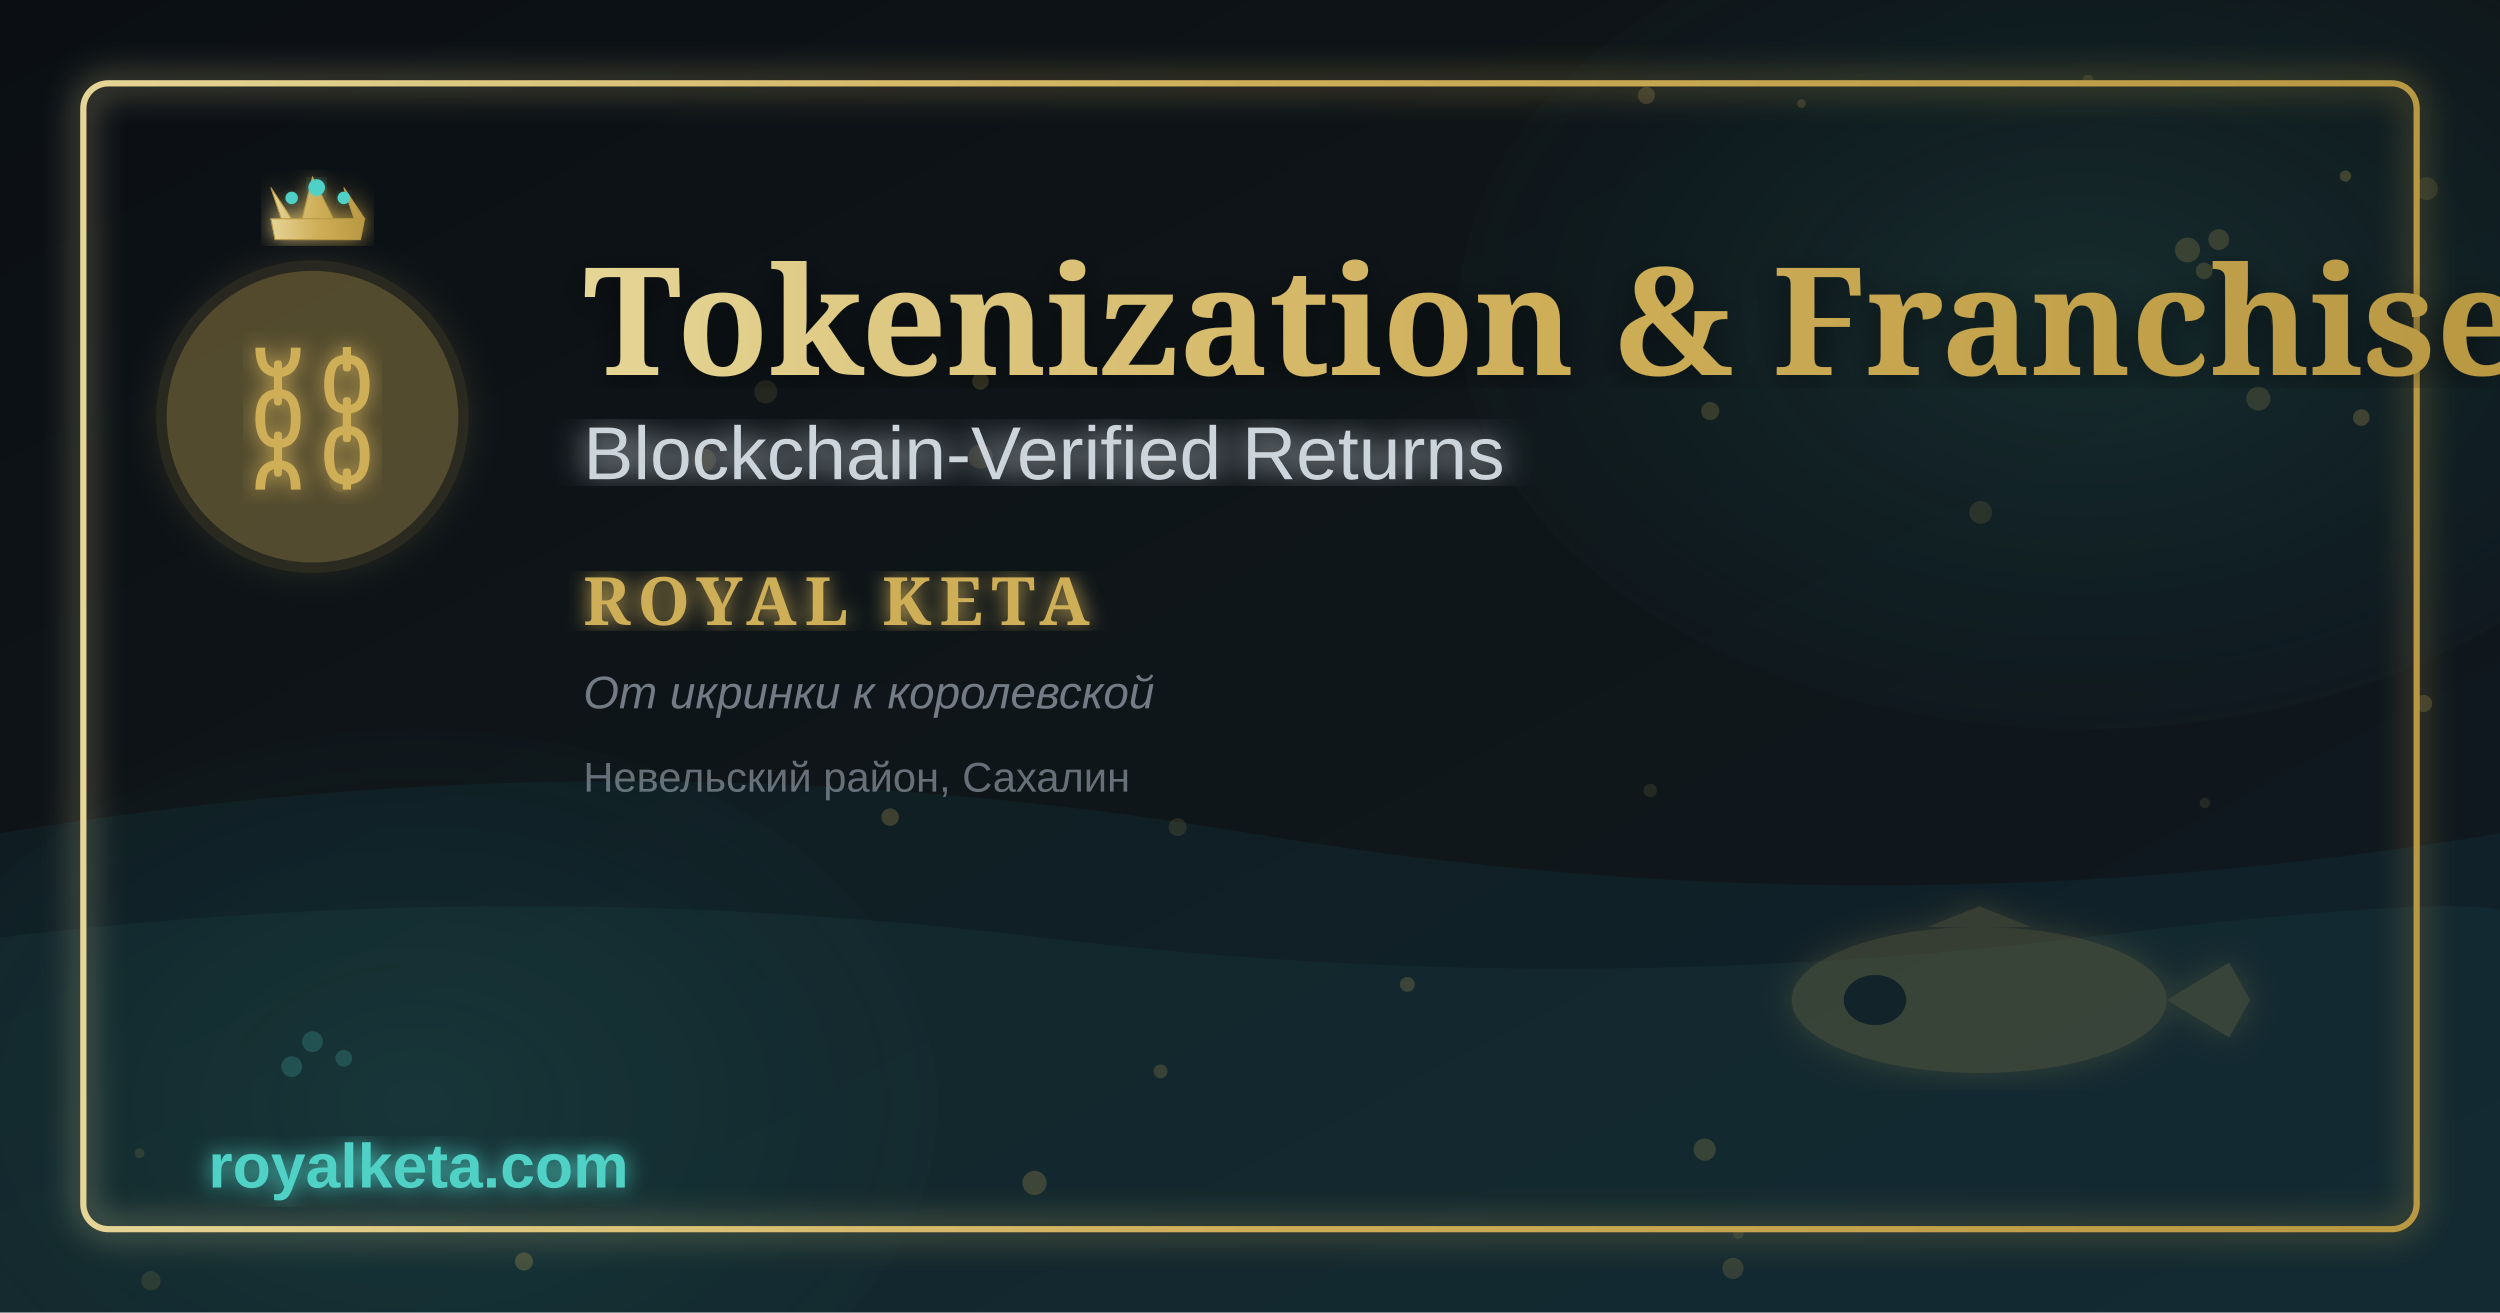
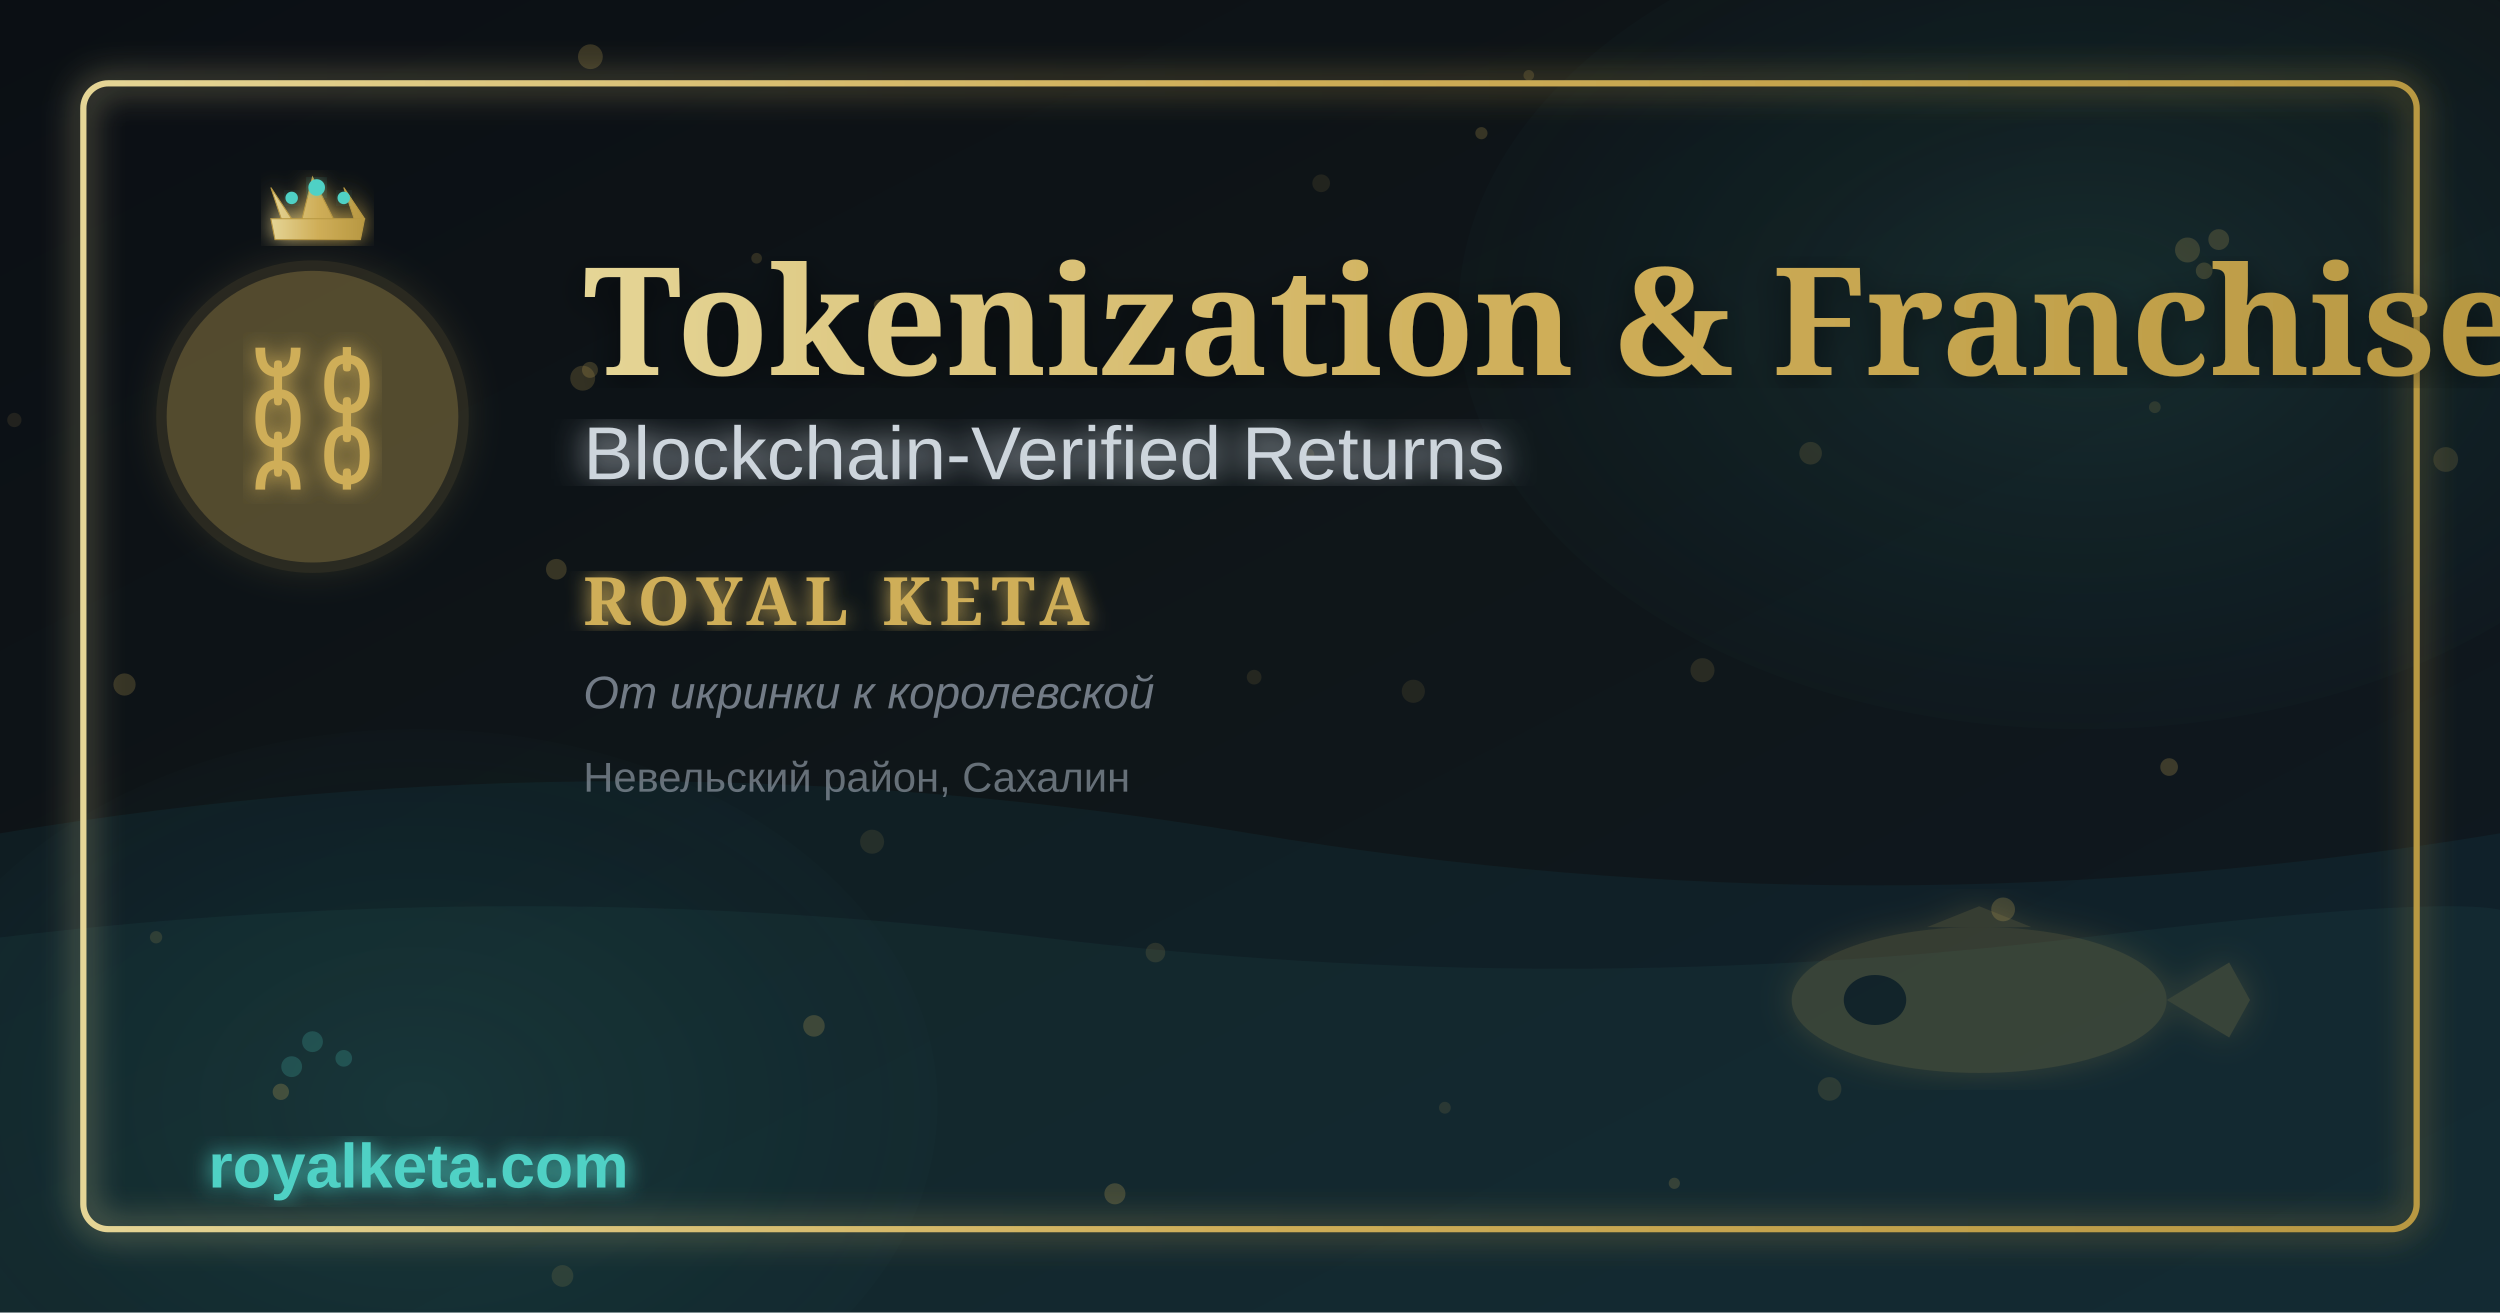
<svg xmlns="http://www.w3.org/2000/svg" width="1200" height="630">
  <defs>
    <linearGradient id="bgGradient" x1="0%" y1="0%" x2="100%" y2="100%">
      <stop offset="0%" style="stop-color:#0B0F14;stop-opacity:1" />
      <stop offset="50%" style="stop-color:#0F1619;stop-opacity:1" />
      <stop offset="100%" style="stop-color:#0F1922;stop-opacity:1" />
    </linearGradient>
    <linearGradient id="goldGradient" x1="0%" y1="0%" x2="100%" y2="0%">
      <stop offset="0%" style="stop-color:#E5D596;stop-opacity:1" />
      <stop offset="50%" style="stop-color:#CFAE58;stop-opacity:1" />
      <stop offset="100%" style="stop-color:#B89842;stop-opacity:1" />
    </linearGradient>
    <radialGradient id="oceanGradient" cx="50%" cy="50%" r="50%">
      <stop offset="0%" style="stop-color:#4FD1C5;stop-opacity:0.3" />
      <stop offset="100%" style="stop-color:#1E90A0;stop-opacity:0.05" />
    </radialGradient>
    <filter id="glow">
      <feGaussianBlur stdDeviation="5" result="coloredBlur" />
      <feMerge>
        <feMergeNode in="coloredBlur" />
        <feMergeNode in="SourceGraphic" />
      </feMerge>
    </filter>
    <filter id="softGlow">
      <feGaussianBlur stdDeviation="8" result="coloredBlur" />
      <feMerge>
        <feMergeNode in="coloredBlur" />
        <feMergeNode in="SourceGraphic" />
      </feMerge>
    </filter>
    <filter id="shadow">
      <feDropShadow dx="0" dy="4" stdDeviation="8" flood-color="#000000" flood-opacity="0.5" />
    </filter>
  </defs>
  <rect width="1200" height="630" fill="url(#bgGradient)" />
  <ellipse cx="1000" cy="150" rx="300" ry="200" fill="url(#oceanGradient)" opacity="0.4" />
  <ellipse cx="200" cy="530" rx="250" ry="180" fill="url(#oceanGradient)" opacity="0.3" />
  <path d="M 0 400 Q 300 350 600 400 T 1200 400 L 1200 630 L 0 630 Z" fill="#1E90A0" opacity="0.08" />
  <path d="M 0 450 Q 250 420 500 450 T 1000 450 T 1200 450 L 1200 630 L 0 630 Z" fill="#4FD1C5" opacity="0.05" />
-   <circle cx="820.889" cy="197.311" r="4.354" fill="#CFAE58" opacity="0.201" />
-   <circle cx="496.577" cy="567.791" r="5.824" fill="#CFAE58" opacity="0.225" />
-   <circle cx="557.078" cy="514.261" r="3.337" fill="#CFAE58" opacity="0.196" />
-   <circle cx="1133.417" cy="200.432" r="4.002" fill="#CFAE58" opacity="0.239" />
-   <circle cx="1164.741" cy="90.582" r="5.503" fill="#CFAE58" opacity="0.129" />
-   <circle cx="1094.349" cy="154.342" r="4.362" fill="#CFAE58" opacity="0.141" />
-   <circle cx="491.264" cy="147.772" r="2.361" fill="#CFAE58" opacity="0.145" />
-   <circle cx="950.698" cy="245.952" r="5.476" fill="#CFAE58" opacity="0.131" />
-   <circle cx="427.251" cy="392.22" r="4.182" fill="#CFAE58" opacity="0.243" />
-   <circle cx="1163.299" cy="337.672" r="4.153" fill="#CFAE58" opacity="0.214" />
-   <circle cx="251.512" cy="605.529" r="4.332" fill="#CFAE58" opacity="0.242" />
-   <circle cx="163.882" cy="230.453" r="5.689" fill="#CFAE58" opacity="0.146" />
-   <circle cx="818.253" cy="551.805" r="5.337" fill="#CFAE58" opacity="0.205" />
-   <circle cx="367.581" cy="188.067" r="5.581" fill="#CFAE58" opacity="0.122" />
-   <circle cx="831.836" cy="608.81" r="5.072" fill="#CFAE58" opacity="0.184" />
-   <circle cx="470.663" cy="219.106" r="5.864" fill="#CFAE58" opacity="0.114" />
-   <circle cx="1002.216" cy="38.559" r="2.651" fill="#CFAE58" opacity="0.16" />
-   <circle cx="470.602" cy="182.989" r="4" fill="#CFAE58" opacity="0.218" />
-   <circle cx="338.263" cy="220.841" r="5.415" fill="#CFAE58" opacity="0.144" />
-   <circle cx="66.964" cy="553.595" r="2.344" fill="#CFAE58" opacity="0.141" />
-   <circle cx="675.505" cy="472.512" r="3.545" fill="#CFAE58" opacity="0.22" />
-   <circle cx="834.417" cy="592.113" r="2.554" fill="#CFAE58" opacity="0.13" />
-   <circle cx="790.258" cy="45.833" r="4.114" fill="#CFAE58" opacity="0.204" />
-   <circle cx="565.259" cy="397.036" r="4.299" fill="#CFAE58" opacity="0.133" />
-   <circle cx="792.089" cy="379.434" r="3.225" fill="#CFAE58" opacity="0.124" />
-   <circle cx="1058.343" cy="385.441" r="2.515" fill="#CFAE58" opacity="0.116" />
-   <circle cx="1084.018" cy="191.336" r="5.755" fill="#CFAE58" opacity="0.172" />
-   <circle cx="1125.815" cy="84.52" r="2.697" fill="#CFAE58" opacity="0.248" />
-   <circle cx="72.423" cy="614.757" r="4.637" fill="#CFAE58" opacity="0.131" />
-   <circle cx="864.678" cy="49.715" r="2.09" fill="#CFAE58" opacity="0.177" />
+   <circle cx="6.884" cy="201.592" r="3.431" fill="#CFAE58" opacity="0.112" />
+   <circle cx="1173.949" cy="220.56" r="5.955" fill="#CFAE58" opacity="0.151" />
+   <circle cx="803.68" cy="567.987" r="2.688" fill="#CFAE58" opacity="0.19" />
+   <circle cx="421.926" cy="146.383" r="2.537" fill="#CFAE58" opacity="0.243" />
+   <circle cx="869.092" cy="217.554" r="5.427" fill="#CFAE58" opacity="0.146" />
+   <circle cx="554.609" cy="457.236" r="4.699" fill="#CFAE58" opacity="0.135" />
+   <circle cx="628.14" cy="218.087" r="2.718" fill="#CFAE58" opacity="0.13" />
+   <circle cx="279.694" cy="181.533" r="5.981" fill="#CFAE58" opacity="0.196" />
+   <circle cx="283.392" cy="27.219" r="5.949" fill="#CFAE58" opacity="0.221" />
+   <circle cx="1041.179" cy="368.185" r="4.244" fill="#CFAE58" opacity="0.241" />
+   <circle cx="59.762" cy="328.568" r="5.335" fill="#CFAE58" opacity="0.214" />
+   <circle cx="601.99" cy="325.039" r="3.522" fill="#CFAE58" opacity="0.117" />
+   <circle cx="390.699" cy="492.425" r="5.177" fill="#CFAE58" opacity="0.226" />
+   <circle cx="817.19" cy="321.688" r="5.776" fill="#CFAE58" opacity="0.136" />
+   <circle cx="961.492" cy="436.509" r="5.711" fill="#CFAE58" opacity="0.231" />
+   <circle cx="74.915" cy="449.882" r="2.96" fill="#CFAE58" opacity="0.151" />
+   <circle cx="878.191" cy="522.68" r="5.687" fill="#CFAE58" opacity="0.13" />
+   <circle cx="535.159" cy="573.029" r="5.057" fill="#CFAE58" opacity="0.246" />
+   <circle cx="678.403" cy="331.811" r="5.558" fill="#CFAE58" opacity="0.108" />
+   <circle cx="363.182" cy="123.964" r="2.568" fill="#CFAE58" opacity="0.176" />
+   <circle cx="693.542" cy="531.714" r="2.838" fill="#CFAE58" opacity="0.122" />
+   <circle cx="733.812" cy="36.134" r="2.547" fill="#CFAE58" opacity="0.187" />
+   <circle cx="134.803" cy="524.074" r="3.918" fill="#CFAE58" opacity="0.244" />
+   <circle cx="267.037" cy="273.247" r="4.968" fill="#CFAE58" opacity="0.213" />
+   <circle cx="283.184" cy="177.545" r="3.842" fill="#CFAE58" opacity="0.226" />
+   <circle cx="634.167" cy="87.973" r="4.257" fill="#CFAE58" opacity="0.102" />
+   <circle cx="711.078" cy="63.927" r="2.928" fill="#CFAE58" opacity="0.212" />
+   <circle cx="269.992" cy="612.48" r="5.213" fill="#CFAE58" opacity="0.138" />
+   <circle cx="418.604" cy="404.022" r="5.772" fill="#CFAE58" opacity="0.11" />
+   <circle cx="1034.317" cy="195.443" r="2.826" fill="#CFAE58" opacity="0.144" />
  <rect x="40" y="40" width="1120" height="550" fill="none" stroke="url(#goldGradient)" stroke-width="3" rx="12" filter="url(#softGlow)" />
  <circle cx="150" cy="200" r="75" fill="#CFAE58" opacity="0.15" filter="url(#softGlow)" />
  <circle cx="150" cy="200" r="70" fill="#CFAE58" opacity="0.25" />
  <text x="150" y="235" font-size="90" text-anchor="middle" fill="#CFAE58" filter="url(#glow)">⛓️</text>
  <g transform="translate(100, 70)">
    <path d="M 30 20 L 40 35 L 35 35 Z M 50 15 L 60 35 L 45 35 Z M 65 20 L 75 35 L 70 35 Z M 30 35 L 75 35 L 73 45 L 32 45 Z" fill="url(#goldGradient)" filter="url(#glow)" stroke="#B89842" stroke-width="0.5" />
    <circle cx="40" cy="25" r="3" fill="#4FD1C5" filter="url(#glow)" />
    <circle cx="52" cy="20" r="4" fill="#4FD1C5" filter="url(#glow)" />
    <circle cx="65" cy="25" r="3" fill="#4FD1C5" filter="url(#glow)" />
  </g>
  <text x="280" y="180" font-family="Georgia, serif" font-size="72" font-weight="bold" fill="url(#goldGradient)" filter="url(#shadow)">Tokenization &amp; Franchise</text>
  <text x="280" y="230" font-family="Arial, sans-serif" font-size="36" fill="#D6DEE6" opacity="0.95" filter="url(#softGlow)">Blockchain-Verified Returns</text>
  <text x="280" y="300" font-family="Georgia, serif" font-size="32" font-weight="bold" fill="#CFAE58" letter-spacing="4" filter="url(#glow)">ROYAL KETA</text>
  <text x="280" y="340" font-family="Arial, sans-serif" font-size="22" font-style="italic" fill="#8B95A1" opacity="0.8">От икринки к королевской</text>
  <text x="280" y="380" font-family="Arial, sans-serif" font-size="20" fill="#8B95A1" opacity="0.7">Невельский район, Сахалин</text>
  <text x="100" y="570" font-family="Arial, sans-serif" font-size="30" font-weight="bold" fill="#4FD1C5" filter="url(#glow)">royalketa.com</text>
  <g transform="translate(950, 480)" opacity="0.2" filter="url(#softGlow)">
    <ellipse cx="0" cy="0" rx="90" ry="35" fill="#CFAE58" />
    <path d="M 90 0 L 120 -18 L 130 0 L 120 18 Z" fill="#CFAE58" />
    <path d="M -25 -35 L 0 -45 L 25 -35 Z" fill="#CFAE58" />
    <ellipse cx="-50" cy="0" rx="15" ry="12" fill="#0B0F14" />
  </g>
  <g opacity="0.2">
    <circle cx="1050" cy="120" r="6" fill="#CFAE58" />
    <circle cx="1065" cy="115" r="5" fill="#CFAE58" />
    <circle cx="1058" cy="130" r="4" fill="#CFAE58" />
    <circle cx="150" cy="500" r="5" fill="#4FD1C5" />
    <circle cx="165" cy="508" r="4" fill="#4FD1C5" />
    <circle cx="140" cy="512" r="5" fill="#4FD1C5" />
  </g>
</svg>
